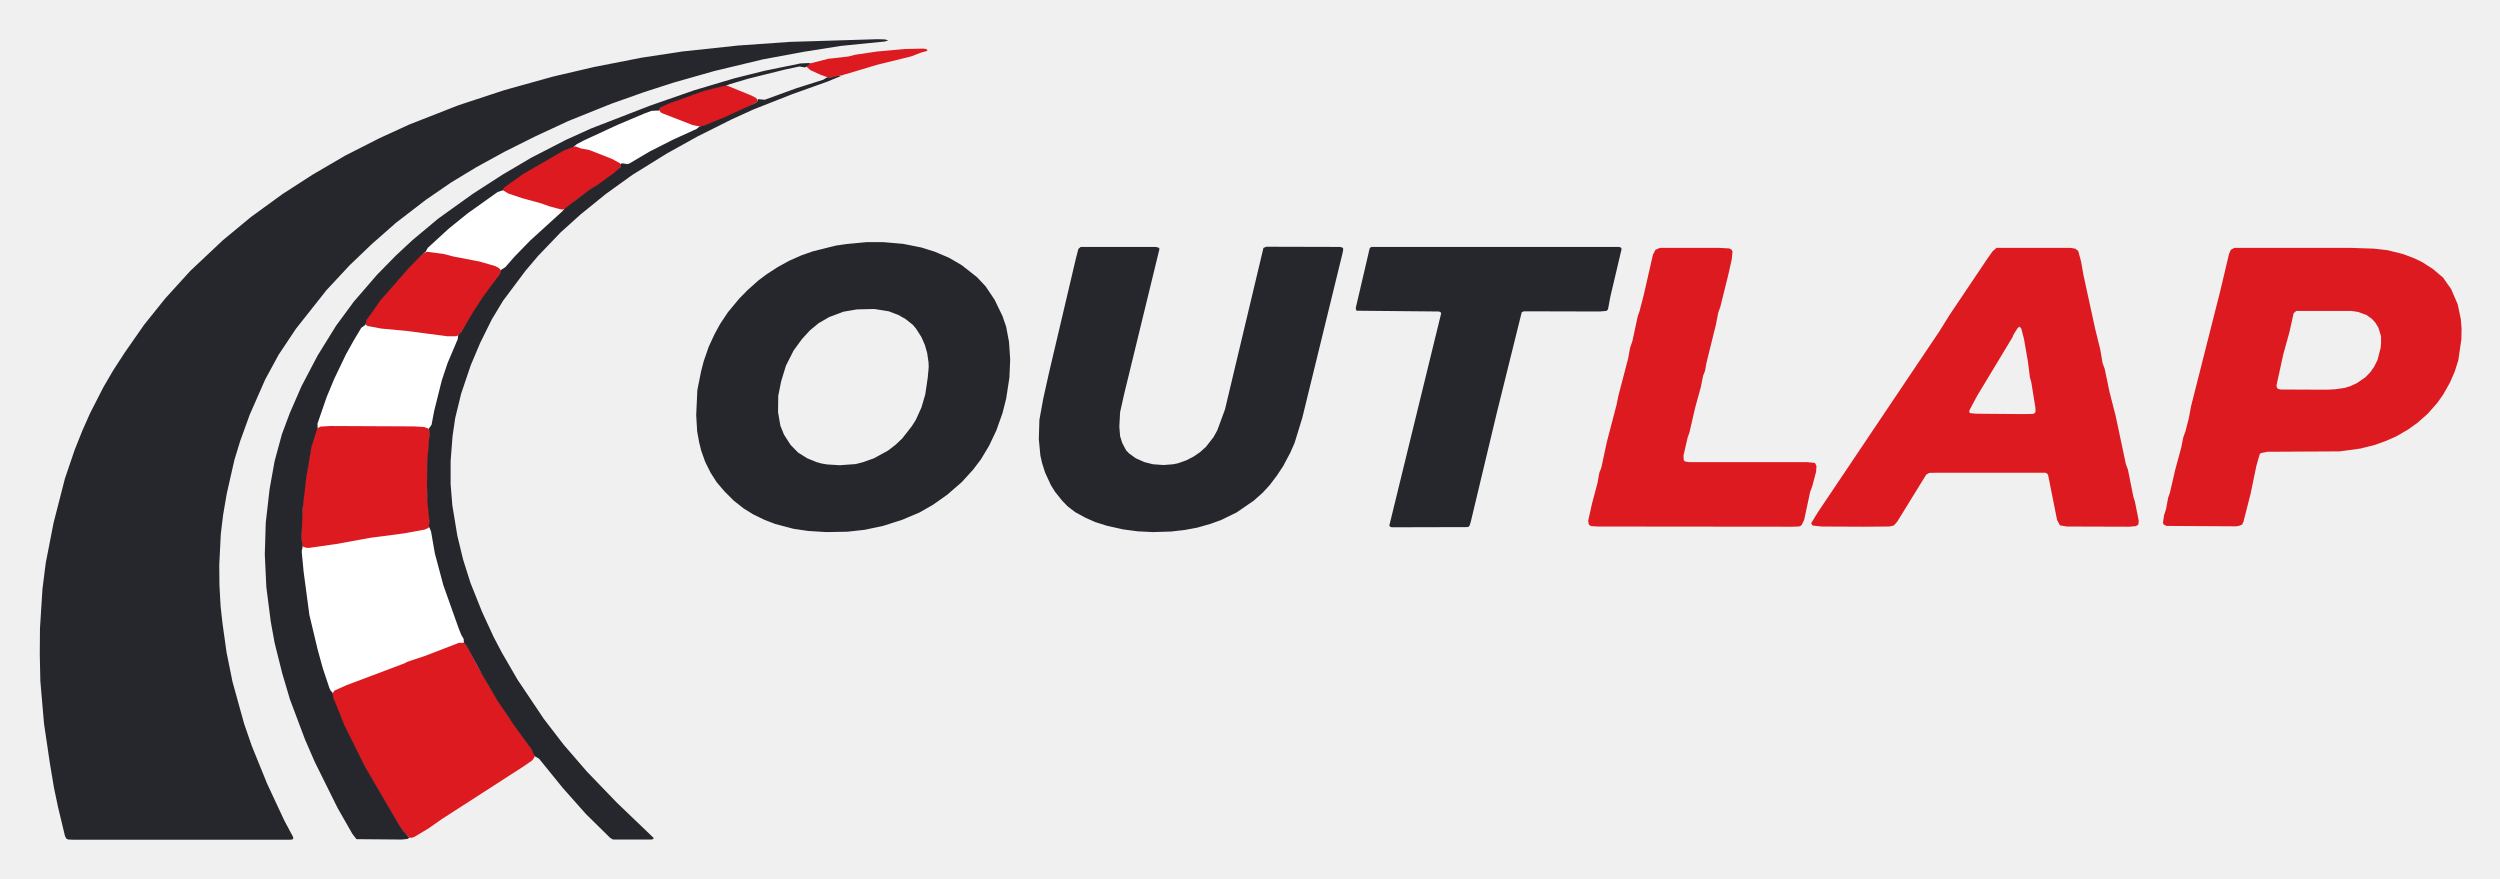
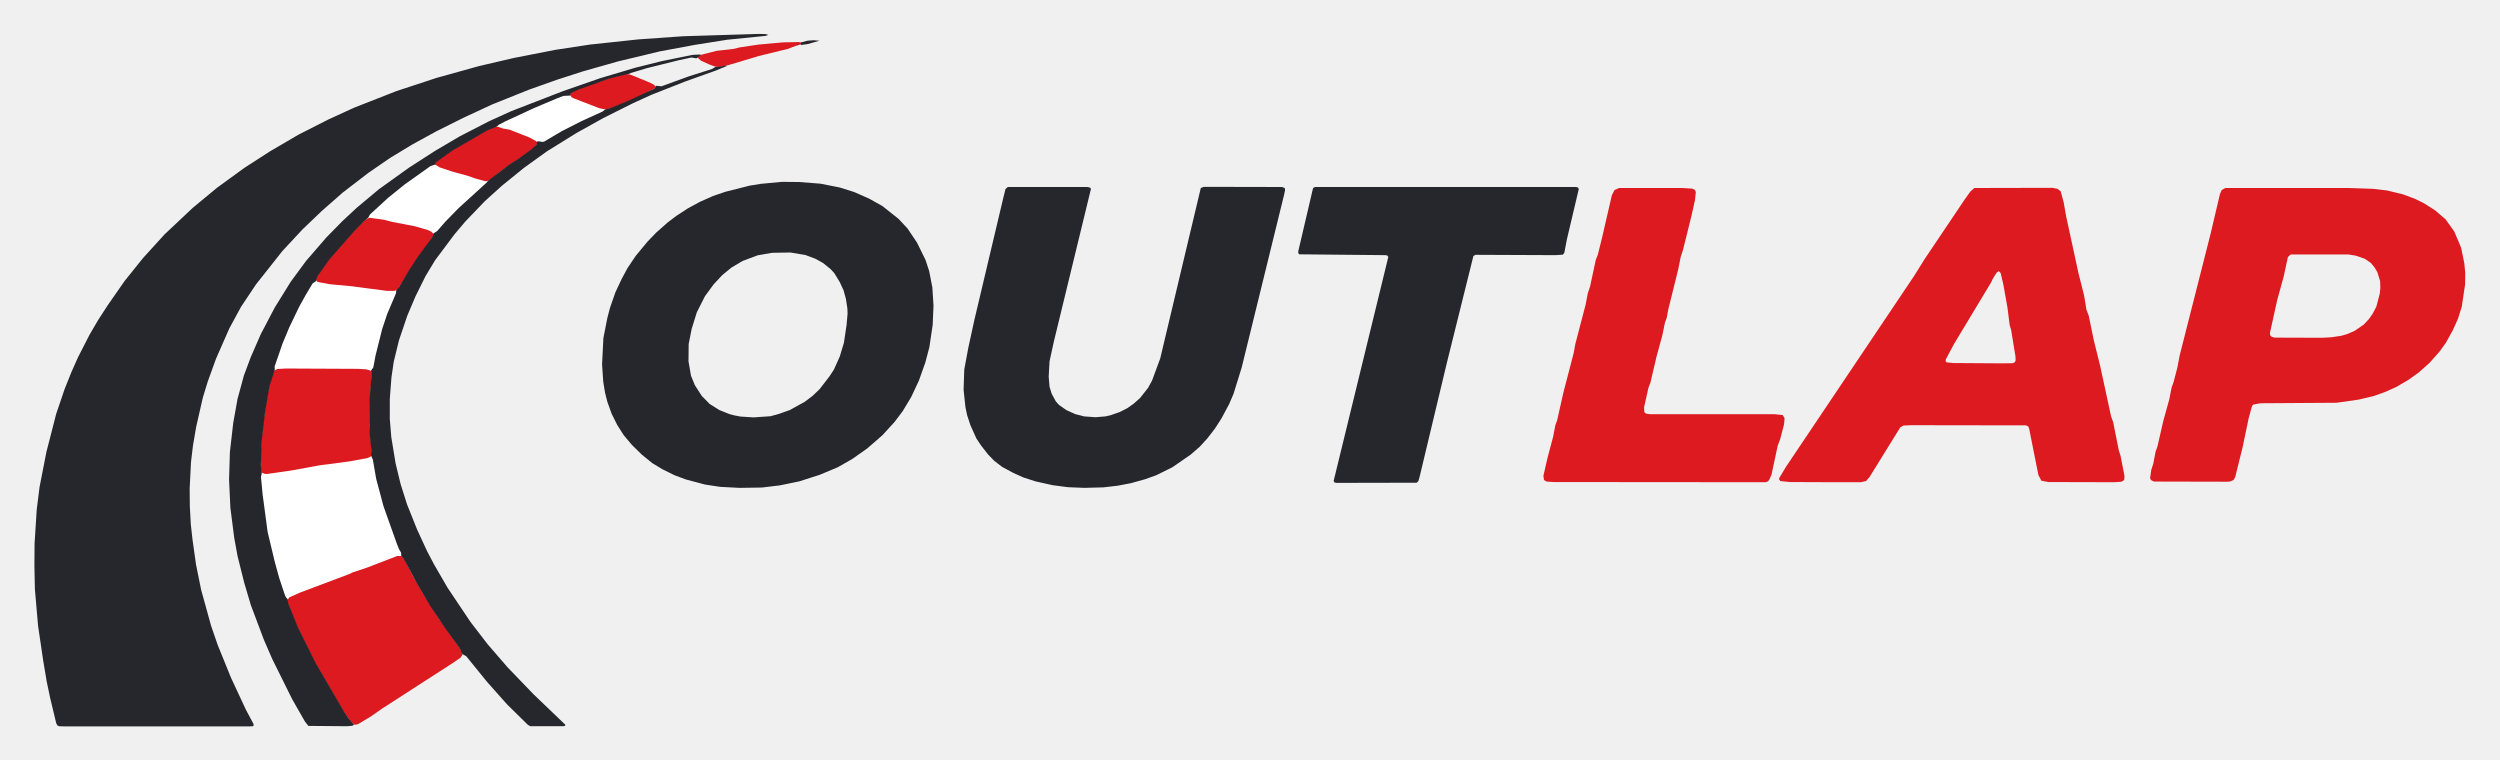
- <svg xmlns="http://www.w3.org/2000/svg" viewBox="0 0 1301 457" role="img" aria-label="Outlap">
+ <svg xmlns="http://www.w3.org/2000/svg" viewBox="0 0 1504 457" role="img" aria-label="Outlap">
  <path fill="#FFFFFF" fill-rule="evenodd" d="M374.8 44.5L376 44.3L376.2 45.5L375 45.7L374.7 45.5ZM372.2 45L374 44.8L374.3 45L374.2 46L372.5 46.3L370.5 47.2L367 47.8L364 49.2L363 49.3L361.5 50.2L358 50.8L356.5 51.7L352.5 52.8L345 56.3L344.4 57L344.8 58L347.5 59.2L348.5 59.3L351 60.7L354 61.3L356 62.7L362 64.7L365 64.7L367 64.2L368.5 63.3L371.5 62.7L373.5 61.3L375 61.2L376.5 60.3L377.5 60.2L378.5 59.3L380.5 58.7L383 57.3L384 57.2L386 56.2L387 55.3L388.5 55.3L388.7 56.5L383.5 59.2L382.5 59.3L378 61.7L375.5 62.3L372 64.2L370.5 64.3L368 65.7L365 66.3L364 67.2L360 69.2L359 69.3L353.5 72.2L352.5 72.3L351.5 73.2L350.5 73.3L344.5 76.3L343.5 77.2L342.5 77.3L338.5 79.3L337.5 80.2L335 81.3L334 82.2L330 84.3L327.5 86.2L325.5 86.2L324.5 85.8L324.2 87L321 90.2L318.5 91.8L317 93.2L315.5 93.8L313.5 95.7L311 96.8L309.5 98.2L308 98.8L306.5 100.2L304.5 101.3L304 102.2L302.5 102.8L301 104.2L300.5 104.3L298 106.7L295.5 108.3L292.7 111L291.8 111.5L282.7 120L281.2 121L267.5 134.8L267.2 135.5L264.5 138.3L263.5 139.7L261.3 141L261.2 143L259.3 145L257.2 148.5L252.3 154.5L250.7 157.5L249.3 159L247.7 162L246.3 163.5L245.2 166L243.3 168.5L241.7 172L238.8 175.5L238.7 177.5L237.3 180L236.2 183.5L235.3 184.5L235.2 185.5L233.3 189.5L233.2 191L232.3 192.5L231.3 195.5L231.2 197L230.3 198.5L230.2 200L229.3 202L229.2 204L228.3 206L228.2 208L227.3 210.5L227.2 212.5L226.3 214.5L226.2 217L225.3 219.5L225.2 222L224.3 223L224 229.2L222.8 229L222.7 225L222.2 224L220 222.8L188.5 222.7L187 222.3L186 222.7L184.5 222.7L183 222.3L169 222.3L166.5 223.3L165.3 224.5L165.2 226L164.3 227.5L163.3 230.5L163.2 232L162.8 232.5L162.7 234.5L162.3 235L162.2 237.5L161.8 238L161.7 240L161.3 240.5L160.7 245.5L160 245.7L159.3 245.5L159.3 242.5L159.7 242L160.3 237.5L160.7 237L160.8 235L161.2 234.5L161.3 231.5L162.7 228L162.8 226.5L163.7 225L163.8 223.5L164.2 223L164.3 220.5L167.3 211.5L168.2 210L169.3 206L170.2 204.5L170.3 203.5L171.2 202L172.3 198.5L180.3 182L181.2 181L186.3 171.5L187.5 169.8L189.2 168.5L189.8 166L193.2 161.5L193.8 160L195.7 158L197.5 155.3L200.2 152.5L202.3 149.5L204 148.2L204.5 147.3L212 139.2L212.8 138L219.3 131.5L220.5 130.7L221.8 128.5L222.7 128L228.3 122.5L229.2 122L236.3 115.5L245.5 108.3L247.5 107.2L251 104.3L258.5 99.3L260.5 98.7L260.8 97.5L261.5 96.8L262 96.7L263.5 95.3L265 94.7L270 90.8L273 89.2L274 88.3L276.5 87.2L278 85.8L281.5 84.2L282.5 83.3L288 80.7L289 79.8L291.5 78.7L293.5 77.3L294.5 77.2L295.5 76.3L297 76.2L298 75.7L299.5 74.3L300.5 74.2L301.5 73.3L302.5 73.2L303.5 72.3L304.5 72.2L305.5 71.3L306.5 71.2L307.5 70.3L308.5 70.2L312 68.3L313 68.2L318.5 65.3L319.5 65.2L323 63.3L324 63.2L327.5 61.3L331 60.2L337.5 57.3L341 57.2L342.2 56.5L342.5 55.3L343.5 55.2L347 53.3L350.5 52.2L352 51.3L359.5 48.8L361 48.7L362.5 47.8L367 46.3L368.5 46.2L369 45.8L370.5 45.7ZM298 77.3L294 78.8L288 82.7L286 83.3L281.5 86.2L280.5 86.3L278 88.2L272.5 91.3L271 92.7L267.5 94.8L262.9 98.5L265.5 100.2L271 101.8L272.5 102.7L274.5 102.8L279.5 104.7L283.5 105.3L286.5 106.7L288 106.8L288.5 107.2L290 107.3L292.5 108.2L297 105.2L299.5 102.8L300 102.7L305.5 98.3L308 97.2L310 95.3L311 95.2L314.5 92.3L316 91.7L318 89.8L318.7 89.5L321.7 86.5L321.7 85.5L320.5 84.8L319.5 84.7L318.5 83.8L316.5 82.8L314 82.2L310 80.3L308.5 80.2L306.5 78.8L305 78.3L302 78.2L300 77.3ZM223 131.8L221.5 132.3L220 133.3L218 135.7L217.5 135.8L216 137.3L215.5 138.2L214.2 139L213.5 140.2L210.3 143.5L210 144.2L208.8 145L208.7 145.5L206 148.3L205.5 149.2L198.5 156.8L195.3 161L193.7 164L192.3 165.5L191.3 167.5L191.8 168.5L193 169.2L197.5 169.8L198 170.2L206 170.8L207 171.2L212 171.3L212.5 171.7L219 172.3L219.5 172.7L222 172.8L222.5 173.2L229 173.3L229.5 173.7L232 173.8L233 174.2L237 174.2L239 172.7L241.8 167.5L243.7 165L244.3 163.5L246.7 160.5L247.8 158L249.2 156.5L250.3 154L252.2 152L253.3 150L256.7 146L257.3 144.5L258.7 143L259.7 141.5L259.7 141L257.5 139.3L255 138.3L253 138.2L251 137.3L247.5 136.7L247 136.3L244.5 136.2L240.5 134.8L234.5 134.2L230.5 132.8L228 132.7L227 132.3L224 132.2ZM222.3 230L223.5 229.7L223.7 230.5L223.7 234.5L223.3 235.5L223.2 243L223 243.7L222.5 243.7L222 243.7L221.8 243L221.8 235.5L222.2 234.5ZM158.8 247L159.5 246.8L160.2 247L160.2 250.5L159.8 251.5L159.2 256.5L158.5 256.7L157.8 256.5L157.8 254L158.2 253L158.3 250.5L158.7 250ZM221.3 248L222.5 247.8L222.7 248.5L222.8 257.5L223.2 259L223.2 264L223 264.8L222.5 264.8L221.8 264.5L221.7 259L221.3 257.5ZM157.3 258.5L158 258.3L158.7 258.5L158.5 262.2L157.3 262ZM156.8 263.5L158 263.3L158.2 264L158.2 270.5L157.8 272L157.8 282.5L158.3 283.5L159.5 284.2L162 284.2L162.5 283.8L164.5 283.7L165 283.3L168.5 283.2L169 282.8L172.5 282.7L173 282.3L175.5 282.2L176 281.8L178 281.7L178.5 281.3L182.5 281.2L183 280.8L185 280.7L185.5 280.3L188 280.2L188.5 279.8L190.5 279.7L191 279.3L198 278.7L198.5 278.3L200.5 278.2L203 277.3L208 277.2L208.5 276.8L213.5 276.2L216 275.3L219.5 275.2L222.5 273.7L222.8 270L223.5 269.8L224.2 270L224.3 275L225.2 276.5L225.3 280L225.7 280.5L225.8 282.5L226.2 283L226.3 285L226.7 285.5L226.8 287.5L227.2 288L227.3 290L228.2 292L228.3 294L229.2 296L229.3 297.5L230.2 299.5L230.3 301L231.2 303L231.3 304.5L232.2 306L232.3 307.5L233.3 310.5L235.2 314.5L235.3 316L236.2 317.5L236.3 318.5L237.2 320L237.3 321.5L240.2 328L240.3 329.5L241.7 331.5L242.2 332.5L242.3 334L243.7 335.5L248.8 346L250.2 347.5L250.3 348.5L252.7 352L254.3 355.5L256.2 358L256.3 359L257.7 360.5L258.3 362L260.7 365.5L261.3 367.5L262.2 368L262.3 368.5L264.2 370.5L264.3 371.5L266.2 373.5L267.8 376.5L271.7 381.5L272.3 383L276.7 388.5L278.2 391L278 392.2L277 392.2L276.5 391.7L273.7 387.5L271.8 385.5L270.2 382.5L266.3 377.5L264.7 374.5L263.3 373L262.7 371.5L261.3 370L260.7 368L259.8 367.5L258.3 365.5L257.2 363L255.8 361.5L252.2 354.5L250.3 352L248.7 348.5L245.8 344L244.3 341L243.7 339L242.8 338L242 336.3L240.5 335.3L239 335.3L237.5 336.2L234.5 336.8L233.5 337.7L229.5 338.8L227 340.2L224.5 340.8L222 342.2L220.5 342.3L217.5 343.7L213 344.8L211 346.2L209.5 346.3L203 349.2L197.5 350.8L195 352.2L192 352.8L190 354.2L186 355.3L184.5 356.2L182 356.8L180.5 357.7L179.5 357.8L178 358.7L176 359.3L174.3 360.5L174.3 363L175.3 366L176.2 367.5L176.3 368.5L177.7 371L178.3 373.5L179.7 376L179.8 377L181.2 379L182.2 381L182.3 382.5L183.2 383.5L184.8 387L185.7 388L186.7 390L186.8 391L187.7 392L190.2 397L190.3 398L191.7 399.5L192.3 401.5L193.7 403.5L195.3 407L197.7 410.5L200.3 415.5L205.7 423.5L206.3 425.5L207.2 426.5L207.7 428L207.5 428.7L206.5 428.7L206 428.2L204.2 424.5L202.3 422L201.2 419.5L199.8 418L199.2 416.5L197.3 414L195.7 410.5L194.8 409.5L193.2 406L192.3 405L190.2 400.5L189.3 400L189.2 399L184.2 389L183.3 388L183.2 387L182.3 386L181.3 384L181.2 383L178.3 377.5L178.2 376.5L176.3 373L175.2 369.5L172.3 363L172.2 360.5L171.3 359.5L170.3 357.5L170.2 356L169.3 354.5L168.3 351.5L168.2 350L167.3 348.5L167.2 347L165.3 341.5L165.2 339.5L164.3 337.5L163.2 332L162.3 329.5L162.2 328L161.3 326L161.2 323.5L160.3 321L160.2 318L159.8 317.5L159.7 315.5L159.3 315L158.7 308L158.3 307.5L158.2 303.5L157.8 303L157.7 299.5L157.3 298.5L157.2 293.5L156.8 293L156.7 289L156.3 288L156.3 285.5L156.7 284.5L156.3 283L156.2 272.5L156.7 270.5ZM222.3 265.5L223 265.2L223.7 265.5L223.5 268.7L222.3 268.5Z" />
  <path fill="#DD1A1F" fill-rule="evenodd" d="M471 25.5L480.5 25.3L481.9 25.5L482.6 26L482.5 26.5L479.5 27.3L474 29.4L456.5 33.7L440.5 38.5L433 40.4L430 40L427 38.9L421.7 36.5L419.5 34.5L420 33.8L422 32.9L431 30.6L441.5 29.4L445 28.5L456.5 26.8ZM376 44.5L379 44.8L391 49.7L393.5 51L394.2 52L394.1 53L385.5 57.7L377.5 61.2L367.9 65L364.5 65.9L360.5 65.1L344.8 59L343.9 58.5L342.8 57L342.6 56.5L343.2 56L346.9 54L352.5 51.7L361.5 48.9L366.5 47ZM297.6 76.5L299.5 76.2L302.5 77.3L306.5 78L318.5 82.7L322.7 85L323.2 86L323 87L321 89.2L316.8 92.5L313 95.2L307 98.8L300 104L298 105.8L294.5 108.4L293 109L292 109L286 107.4L281.5 105.8L272 103.2L264.5 100.7L261.7 99L261.5 98.5L262 97.4L272.4 90L293.4 78ZM222.1 131L231 132.2L236 133.5L249.5 136.1L257.5 138.4L259.5 139.4L260.6 140.5L260.7 141.5L260.4 142.5L257 147.5L251.2 155L239.5 173.8L237.5 175L232.8 175L211.5 172.2L198.5 171L191.5 169.7L190.5 169.2L190.1 168L190.8 166L194.7 160L198 155.8L214 137.7L219.5 132.4ZM166.8 222L172 221.7L215.5 221.9L220.5 222.2L223 223L223.7 225L222.6 240L222.4 250.5L222.4 256.5L223.6 271L223.5 273.5L223 274.7L221 275.6L210 277.6L192.5 279.9L175 283.1L161 285.1L159.5 285.1L157.7 284.5L157.1 283.5L156.7 280.5L156.9 272.5L158 256.5L159.9 243.5L161.8 232.5L163.4 227L164.9 223ZM238.9 334.5L241.5 334.5L243.1 336L248 345.7L254.2 356.5L264.3 372.5L276.8 390L278.1 392.5L278.2 394L277 395.7L272.2 399L230 426.2L223 431.1L215.5 435.6L214 436L213 435.9L210.5 433.5L206.5 427.8L190 399.5L179 377.5L174 365.5L173 362.5L173 361L174 359.4L180.5 356.5L210.5 345.2L212 344.4L221 341.4Z" />
-   <path fill="#DD1A1F" fill-rule="evenodd" d="M863.8 129L895 129L900 129.3L901.2 130L901.6 131L901.2 135L899.4 143L895.3 159.5L894.1 163L893 168.8L888 189L887.3 193L886.3 195.5L885.1 201.5L882.2 212L879.2 225L878.3 227.5L876.1 237L876.2 239.5L877 240.2L879 240.5L940.5 240.5L944.5 240.9L945.3 242.5L945.1 245.5L943.1 253L942 256L938.9 270.5L937.7 273L937 273.7L936 274L932.5 274.1L831.5 274L828 273.8L826.8 273L826.5 271L828.5 262L831.3 251.5L832.3 246L833.3 243.5L836.2 230L841.3 210.5L842.2 206L847.3 186.5L848.3 181L849.5 177.5L852.3 164.5L853.2 162L855.4 153.5L860.2 132.5L861.5 130ZM1039 129L1077.5 129L1080 129.4L1081.5 130.6L1083 136.1L1084.2 143L1090.3 171L1093 182L1094.2 189L1095.3 192L1097.8 204L1101 216.5L1106.3 241.5L1107.4 244.5L1110.2 258.5L1111 261L1113 271L1112.8 273L1111.5 273.8L1108 274.1L1075.5 274L1072 273.4L1070.5 270.6L1065.9 247.5L1065.5 246.6L1064.5 246L1008 246L1004 246.1L1002.4 247L987.3 271.5L985.5 273.5L983 274L970 274.1L948 274L943.3 273.5L942.6 272.5L942.7 272L946 266.6L1009.2 172.5L1014.5 164L1034.3 134.5L1037 130.7ZM1162.8 129L1223.5 129L1235.5 129.4L1242.5 130.2L1250.5 132.2L1256.6 134.5L1260.5 136.4L1266.1 140L1271.4 144.5L1275.6 150.5L1279 158.4L1280.6 166L1281 171L1280.9 176.5L1279.3 187.5L1277.4 193.5L1275 199L1271.5 205.2L1268.5 209.5L1263.5 215.2L1258.1 220L1253.2 223.5L1247 227.1L1241.5 229.5L1236 231.5L1228.5 233.4L1217.5 234.9L1180 235.1L1176.5 235.8L1175.9 236.5L1174.2 242.5L1171.2 257L1167.5 271.5L1166.8 273L1165 273.7L1163.5 273.9L1127.5 273.7L1126 273L1125.6 272L1126.2 268L1127.2 265L1128.3 259L1129.2 256.5L1132.1 244L1135.1 233L1136.2 227.5L1137.3 224.5L1139.1 217.5L1140.2 211.5L1155.4 151.5L1160 132.1L1160.9 130ZM1195 161.8L1193.6 163L1191.5 172.5L1188.2 184.5L1184.7 200.5L1184.8 201.5L1185.5 202.4L1187 202.7L1210.5 202.8L1215 202.6L1220 201.9L1223 201L1226.5 199.4L1231 196.3L1233.5 193.7L1235.4 191L1237.2 187.5L1238.9 181L1239.1 178.5L1239.1 175L1237.7 170.5L1236.2 168L1234.4 166L1231.5 163.9L1227 162.3L1223.5 161.8ZM1051 170L1050 170.7L1047.9 174L1047.3 175.5L1028.9 206L1024.9 213.5L1024.8 214.5L1025.3 215L1028.5 215.3L1053 215.5L1058 215.4L1059 214.9L1059.3 214L1059.2 212L1057.1 199L1056.4 196.5L1055.3 188L1053.3 176.5L1051.9 171Z" />
-   <path fill="#26272D" fill-rule="evenodd" d="M411 21.8L456.5 20.4L460.5 20.5L462.3 21L460.5 21.6L437.5 23.9L418 27L397 30.9L371.6 37L350.5 43L335 48L318.1 54L295.7 63L278.5 71L262.5 79L247.9 87L234.7 95L221.6 104L206 116L193.5 127L182 138L169.9 151L154 171.1L145 184.6L138 197.5L130 215.7L125 229.5L122 239.3L118 256.9L116.1 268L114.9 278L114.1 294L114.2 304.5L114.8 315.5L115.8 324.5L117.9 339.5L121 354.8L127 376.5L131 388.1L139 407.8L148 427.1L152.5 435.5L152.6 436.5L152 436.9L150.5 437L38.5 437L35.5 436.9L34.5 436.4L33.8 435L30.2 420L28.1 410L26 397.5L22.9 376.5L21 354.5L20.7 340.5L20.8 327L22.1 306.5L23.8 293L27.9 272L33.8 249L38.9 234L42.9 224L46.9 215L53.8 201.5L59 192.6L64.9 183.5L75 169L86 155.3L99 141L116 125L130.5 113L147 101L162.5 91L179.6 81L197.5 71.9L213 64.8L238.5 54.8L262.5 46.9L288 39.8L309 34.9L334 30L355 26.8L384 23.7ZM416.6 33L421 32.8L421.8 33L419 35.1L416 34.6L408.5 36.2L389.2 41L379.5 43.9L378 44.6L376 44.9L366.5 47.3L348 53.9L343.6 56L343.1 56.5L343 57.5L339 57.7L335.5 59L321.3 65L304 73L300.2 75L298.5 76.4L293.5 78.3L272.5 90.4L262.5 97.5L262 98L261.8 99L259 99.9L243.4 111L233.5 119L222.6 129L221.5 131L219 133.1L213.2 139L198 156.3L190.8 166.5L190.2 169L188 170.6L184 177.3L180 184.5L174 197L170 206.6L165.2 220.5L165.3 222.5L162.1 232.5L159.4 248.5L157.6 264L156.9 280L157.5 284.5L157 287L158 297.5L161 320L165.3 338L168 347.8L171.4 358L172 359.3L173.1 360.5L173.4 363L179.3 377.5L190 399L207.2 428.5L209.9 432.5L213 436L212 436.6L209 436.9L185.5 436.7L183.4 434L175.7 420.5L163.8 396.5L158.8 385L150.9 364L146.9 350.5L142.9 334.5L140.9 323.5L138.6 305.5L137.8 288.5L138.3 272L140.3 254.5L142.9 240L146.7 226L150.8 215L156.9 201L165.3 185L174.9 169.5L184.1 157L196.2 143L206 133L214.6 125L228 113.8L246 100.9L261.5 90.9L276.6 82L294.5 72.8L307.5 66.9L338.5 54.9L361.2 47L382 40.8L398 36.8ZM437.9 39L438.5 38.9L439.1 39L438 39.2ZM435.8 39.5L437.8 39.5L430.5 42.5L412.3 49L392 57L381 62L363 71L347 79.9L329.1 91L315.2 101L302 111.7L291.7 121L280 133.2L273.4 141L261.8 156.5L256 166.1L250 178.2L245 190L240 204.8L236.9 217.5L235.5 227L234.5 240L234.5 252L235.4 263L238 278.8L241 291.2L244.9 303.5L250.9 318.5L256.9 331.5L261.1 339.5L269.2 353.5L283 374.1L293.3 387.5L305.4 401.5L321 417.7L340.1 436L340 436.6L339 436.9L319 436.9L317.5 436L305 423.7L293 410.2L280.5 394.8L278.2 393.5L276.6 390L267.5 377.5L258.8 364.5L251.1 351.5L242.8 336L241.4 334.5L241.3 332.5L240.1 330.5L238.7 327L230.7 304.5L226.3 288L224.3 276.5L223.2 274L223.4 271L222.4 261L222.2 253L222.3 240.5L223.5 225.5L223.2 223L224.6 221L225.9 214L229.9 198L232.9 189L238.2 176.5L238.4 174.5L239.9 173L245.8 163L251 154.9L260.2 142.5L260.7 140.5L263 139L267.8 133.5L276 125.1L292.6 110L293.9 108.5L306.5 98.9L311.5 95.8L319.5 90L322.9 87L323 85.2L324 85L326.5 85.4L327.5 85.1L338 78.9L350 72.8L362.5 67.1L364 65.9L367.5 64.9L377.5 60.8L393.3 53.5L394 53L394.5 51.6L398 51.9L414.5 45.9L428.4 41.5L430.5 40.2L433 40.2Z" />
-   <path fill="#26272D" fill-rule="evenodd" d="M451 126L459.5 126L470 126.9L479.5 128.8L486.5 131L494 134.2L500.5 138L508.5 144.3L512.9 149L517.6 156L521.7 164.5L523.6 170L525.1 178L525.7 187L525.3 196.5L523.6 207.5L521.7 215L518.5 224L514.7 232L510.5 239L506.5 244.3L500.5 250.9L493 257.4L485.5 262.7L478.5 266.7L469.5 270.5L459.5 273.7L450 275.7L441 276.7L430 276.9L420.5 276.3L413 275.2L403.5 272.7L398 270.6L392 267.7L387 264.6L381.8 260.5L377 255.7L373 251L369.8 246L367 240.4L364.9 234.5L363.8 230L362.8 224.5L362.3 216L362.9 203L364.9 193L366.2 188L368.8 180.5L371.8 174L374.8 168.5L378.8 162.5L384.6 155.5L389 151L394.6 146L399 142.7L404.7 139L410.5 135.8L417 132.9L423 130.8L435 127.8L440.5 127ZM562.4 128.5L601.5 128.5L603 128.9L603.4 129.5L585 205.1L582.9 214.5L582.5 222L582.9 227L584 230.5L586 234.3L587.6 236L591.1 238.5L595.6 240.5L600 241.6L605.5 242L610.5 241.6L613 241.1L617.5 239.5L621.3 237.5L624.5 235.3L627.6 232.5L631.5 227.5L633.5 223.9L637.5 213L657.5 129L659 128.4L697.5 128.5L698.9 129L699 130L698.6 132L677.7 217.5L673.7 230.5L671.5 235.5L667.8 242.5L664.5 247.5L660.7 252.5L657 256.5L652.5 260.5L643.5 266.7L635.5 270.6L630 272.6L623 274.6L616.5 275.8L609.5 276.6L600 276.9L592 276.5L584.5 275.5L576 273.6L570 271.7L565 269.5L559.5 266.5L555.6 263.5L552.7 260.5L549.1 256L546.9 252.5L543.9 246L542.3 241L541.4 237L540.6 228.5L540.9 218.5L542.9 207.5L545.9 194L559.9 134.5L561.2 129.5ZM713.8 128.5L842.5 128.5L843.5 128.8L843.9 129.5L838 154.5L836.8 161L836 161.8L832.5 162.1L793 162L791.9 162.5L778.9 215L765.4 271.5L764.8 273.5L764 274.3L724.5 274.4L723.5 274.2L723 273.5L750 163L749.5 162.3L748.5 162.1L706 161.7L705.6 161L705.6 160L711.9 133L712.7 129.5L713 128.9ZM446 161L439 162.2L431.5 165L426 168.2L421.5 171.9L417.3 176.5L413 182.4L409 190.3L406.5 198.5L405 206L404.9 214.5L406.1 221.5L408 226.2L411.4 231.5L415.3 235.5L420.1 238.5L425 240.5L427.5 241.2L430.5 241.7L437 242.1L445.3 241.5L449.2 240.5L454.8 238.5L462.1 234.5L466 231.5L469.5 228.2L474.5 221.8L476.6 218.5L479.5 212.1L481.5 205.3L482.8 196.5L483.3 191L483.2 188.5L482.5 183.7L481.3 179.5L479.5 175.4L476.7 171L475 169L471.2 166L467.5 163.9L462.5 162L455 160.8Z" />
+   <path fill="#DD1A1F" fill-rule="evenodd" d="M974.1 113.1L1012.1 113.1L1018.2 113.5L1019.7 114.3L1020.2 115.5L1019.7 120.4L1017.5 130.2L1012.5 150.3L1011.1 154.6L1009.7 161.7L1003.6 186.3L1002.7 191.2L1001.6 194.2L1000.1 201.6L996.6 214.4L992.9 230.2L991.7 233.3L989.1 244.9L989.2 247.9L990.2 248.8L992.6 249.2L1067.7 249.2L1072.5 249.7L1073.6 251.6L1073.3 255.2L1070.9 264.4L1069.5 268L1065.7 285.7L1064.3 288.8L1063.4 289.7L1062.2 290.1L1057.9 290.1L934.7 290L930.4 289.7L928.9 288.8L928.5 286.3L931 275.4L934.4 262.6L935.7 255.8L936.8 252.8L940.5 236.3L946.7 212.5L947.7 207L953.9 183.3L955.2 176.5L956.6 172.3L960 156.4L961.2 153.4L963.8 143L969.7 117.4L971.3 114.3ZM1187.8 113.1L1234.8 113L1237.8 113.6L1239.7 115.1L1241.5 121.7L1243 130.2L1250.4 164.3L1253.8 177.8L1255.2 186.3L1256.6 190L1259.6 204.6L1263.4 219.9L1270 250.4L1271.3 254L1274.7 271.1L1275.7 274.1L1278.1 286.4L1277.9 288.8L1276.3 289.8L1272 290.1L1232.4 290L1228.1 289.2L1226.3 285.8L1220.7 257.7L1220.2 256.6L1218.9 255.9L1150 255.8L1145.1 256L1143.2 257.1L1124.7 287L1122.6 289.4L1119.5 290.1L1103.6 290.1L1076.8 290L1071 289.4L1070.2 288.2L1070.4 287.6L1074.4 280.9L1151.4 166.2L1157.9 155.8L1182.1 119.8L1185.4 115.2ZM1338.8 113.1L1412.9 113.1L1427.6 113.6L1436.1 114.6L1445.9 117L1453.3 119.8L1458.1 122.2L1464.9 126.5L1471.3 132L1476.5 139.3L1480.6 149L1482.5 158.2L1483.1 164.3L1483 171.1L1481 184.5L1478.7 191.8L1475.7 198.5L1471.5 206.1L1467.8 211.3L1461.7 218.2L1455.1 224.1L1449.1 228.4L1441.6 232.8L1434.9 235.8L1428.2 238.2L1419 240.4L1405.6 242.3L1359.8 242.6L1355.6 243.4L1354.8 244.3L1352.8 251.6L1349.1 269.3L1344.7 287L1343.7 288.8L1341.5 289.7L1339.7 289.8L1295.8 289.7L1294 288.8L1293.5 287.6L1294.2 282.7L1295.4 279L1296.8 271.7L1297.9 268.7L1301.4 253.4L1305.1 240L1306.4 233.3L1307.7 229.6L1309.9 221.1L1311.3 213.8L1329.9 140.6L1335.5 116.8L1336.6 114.3ZM1378.1 153.1L1376.4 154.6L1373.9 166.2L1369.9 180.8L1365.6 200.3L1365.7 201.6L1366.6 202.6L1368.4 203.1L1397.1 203.2L1402.5 202.9L1408.6 202L1412.3 200.9L1416.6 199L1422.1 195.2L1425.1 192L1427.4 188.7L1429.6 184.5L1431.7 176.5L1432 173.5L1431.9 169.2L1430.2 163.7L1428.4 160.7L1426.3 158.2L1422.7 155.7L1417.2 153.8L1412.9 153.1ZM1202.5 163.1L1201.2 164L1198.7 168L1197.9 169.8L1175.5 207L1170.6 216.2L1170.5 217.4L1171.1 218L1175 218.4L1204.9 218.6L1211 218.5L1212.2 217.8L1212.6 216.8L1212.5 214.4L1209.9 198.5L1209 195.5L1207.7 185.1L1205.2 171.1L1203.6 164.3Z" />
+   <path fill="#26272D" fill-rule="evenodd" d="M411 21.8L456.5 20.4L460.5 20.5L462.3 21L460.5 21.6L437.5 23.9L418 27L397 30.9L371.6 37L350.5 43L335 48L318.1 54L295.7 63L278.5 71L262.5 79L247.9 87L234.7 95L221.6 104L206 116L193.5 127L182 138L169.9 151L154 171.1L145 184.6L138 197.5L130 215.7L125 229.5L122 239.3L118 256.9L116.1 268L114.9 278L114.1 294L114.2 304.5L114.8 315.5L115.8 324.5L117.9 339.5L121 354.8L127 376.5L131 388.1L139 407.8L148 427.1L152.5 435.5L152.6 436.5L152 436.9L150.5 437L38.5 437L35.5 436.9L34.5 436.4L33.8 435L30.2 420L28.1 410L26 397.5L22.9 376.5L21 354.5L20.7 340.5L20.8 327L22.1 306.5L23.8 293L27.9 272L33.8 249L38.9 234L42.9 224L46.9 215L53.8 201.5L59 192.6L64.9 183.5L75 169L86 155.3L99 141L116 125L130.5 113L147 101L162.5 91L179.6 81L197.5 71.9L213 64.8L238.5 54.8L262.5 46.9L288 39.8L309 34.9L334 30L355 26.8L384 23.7ZM485.7 24.5L489.5 24.2L493 24.5L486 26.5L482.5 27L481.9 27L481.6 26.5L482 25.5ZM479.2 27L480 26.8L480.6 27L479.5 27.3ZM416.6 33L421 32.8L421.8 33L419 35.1L416 34.6L408.5 36.2L389.2 41L379.5 43.9L378 44.6L376 44.9L366.5 47.3L348 53.9L343.6 56L343.1 56.5L343 57.5L339 57.7L335.5 59L321.3 65L304 73L300.2 75L298.5 76.4L293.5 78.3L272.5 90.4L262.5 97.5L262 98L261.8 99L259 99.9L243.4 111L233.5 119L222.6 129L221.5 131L219 133.1L213.2 139L198 156.3L190.8 166.5L190.2 169L188 170.6L184 177.3L180 184.5L174 197L170 206.6L165.2 220.5L165.3 222.5L162.1 232.5L159.4 248.5L157.6 264L156.9 280L157.5 284.5L157 287L158 297.5L161 320L165.3 338L168 347.8L171.4 358L172 359.3L173.1 360.5L173.4 363L179.3 377.5L190 399L207.2 428.5L209.9 432.5L213 436L212 436.6L209 436.9L185.5 436.7L183.4 434L175.7 420.5L163.8 396.5L158.8 385L150.9 364L146.9 350.5L142.9 334.5L140.9 323.5L138.6 305.5L137.8 288.5L138.3 272L140.3 254.5L142.9 240L146.7 226L150.8 215L156.9 201L165.3 185L174.9 169.5L184.1 157L196.2 143L206 133L214.6 125L228 113.8L246 100.9L261.5 90.9L276.6 82L294.5 72.8L307.5 66.9L338.5 54.9L361.2 47L382 40.8L398 36.8ZM437.9 39L438.5 38.9L439.1 39L438 39.2ZM435.8 39.5L437.8 39.5L430.5 42.5L412.3 49L392 57L381 62L363 71L347 79.9L329.1 91L315.2 101L302 111.7L291.7 121L280 133.2L273.4 141L261.8 156.5L256 166.1L250 178.2L245 190L240 204.8L236.9 217.5L235.5 227L234.5 240L234.5 252L235.4 263L238 278.8L241 291.2L244.9 303.5L250.9 318.5L256.9 331.5L261.1 339.5L269.2 353.5L283 374.1L293.3 387.5L305.4 401.5L321 417.7L340.1 436L340 436.6L339 436.9L319 436.9L317.5 436L305 423.7L293 410.2L280.5 394.8L278.2 393.5L276.6 390L267.5 377.5L258.8 364.5L251.1 351.5L242.8 336L241.4 334.5L241.3 332.5L240.1 330.5L238.7 327L230.7 304.5L226.3 288L224.3 276.5L223.2 274L223.4 271L222.4 261L222.2 253L222.3 240.5L223.5 225.5L223.2 223L224.6 221L225.9 214L229.9 198L232.9 189L238.2 176.5L238.4 174.5L239.9 173L245.8 163L251 154.9L260.2 142.5L260.7 140.5L263 139L267.8 133.5L276 125.1L292.6 110L293.9 108.5L306.5 98.9L311.5 95.8L319.5 90L322.9 87L323 85.2L324 85L326.5 85.4L327.5 85.1L338 78.9L350 72.8L362.5 67.1L364 65.9L367.5 64.9L377.5 60.8L393.3 53.5L394 53L394.5 51.6L398 51.9L414.5 45.9L428.4 41.5L430.5 40.2L433 40.2Z" />
+   <path fill="#26272D" fill-rule="evenodd" d="M470.4 109.4L480.8 109.5L493.6 110.5L505.2 112.8L513.8 115.5L522.9 119.5L530.9 124L540.6 131.7L546 137.5L551.7 146L556.8 156.4L559 163.1L560.9 172.9L561.6 183.9L561.1 195.5L559.1 208.9L556.7 218L552.8 229L548.2 238.8L543.1 247.3L538.2 253.8L530.9 261.8L521.7 269.8L512.6 276.2L504 281.1L493 285.7L480.8 289.6L469.2 292L458.3 293.3L444.9 293.5L433.3 292.9L424.1 291.5L412.5 288.4L405.8 285.9L398.5 282.3L392.4 278.6L386.1 273.5L380.2 267.7L375.3 261.9L371.4 255.8L368 249L365.4 241.8L364 236.3L362.9 229.6L362.2 219.2L363 203.4L365.4 191.2L367 185.1L370.2 175.9L373.9 168L377.5 161.3L382.4 154L389.5 145.4L394.8 139.9L401.7 133.8L407 129.8L413.9 125.3L421.1 121.4L429 117.9L436.3 115.4L450.9 111.7L457.7 110.6ZM606.3 112.5L654.1 112.5L655.9 112.9L656.3 113.7L633.9 205.9L631.4 217.4L630.9 226.6L631.4 232.7L632.7 236.9L635.2 241.5L637.1 243.6L641.5 246.7L646.8 249.1L652.2 250.5L659 251L665.1 250.5L668.1 249.8L673.6 247.9L678.3 245.5L682.1 242.8L685.9 239.4L690.7 233.3L693.1 228.9L698 215.6L722.4 113.1L724.2 112.4L771.2 112.5L772.9 113.1L773.1 114.3L772.6 116.8L747 221.1L742.1 236.9L739.5 243L734.9 251.6L731 257.7L726.3 263.8L721.8 268.7L716.3 273.5L705.3 281.1L695.6 285.9L688.9 288.3L680.3 290.7L672.4 292.2L663.8 293.2L652.2 293.5L642.5 293.1L633.3 291.9L623 289.6L615.6 287.2L609.6 284.5L602.9 280.9L598.1 277.2L594.5 273.5L590.2 268L587.4 263.8L583.8 255.8L581.8 249.7L580.8 244.9L579.7 234.5L580.1 222.3L582.6 208.9L586.2 192.4L603.4 119.8L604.9 113.7ZM791.1 112.5L948.1 112.5L949.3 112.8L949.8 113.7L942.6 144.2L941.1 152.1L940.2 153.2L935.9 153.5L887.7 153.3L886.4 154L870.5 218L854 287L853.3 289.4L852.3 290.4L804.1 290.5L802.9 290.3L802.3 289.4L835.2 154.6L834.6 153.7L833.4 153.5L781.6 153L781 152.1L781.1 150.9L788.8 118L789.8 113.7L790.1 113ZM464.4 152.1L455.8 153.6L446.7 157L440 161L434.5 165.5L429.3 171.1L424.1 178.2L419.2 187.9L416.1 197.9L414.3 207L414.2 217.4L415.7 226L418 231.7L422.2 238.2L426.9 243L432.8 246.7L438.8 249.1L441.8 249.9L445.5 250.6L453.4 251.1L463.5 250.4L468.3 249.1L475.1 246.7L484 241.8L488.8 238.2L493 234.2L499.1 226.3L501.7 222.3L505.2 214.5L507.7 206.2L509.3 195.5L509.9 188.7L509.8 185.7L508.9 179.8L507.5 174.7L505.2 169.7L501.9 164.3L499.7 161.9L495.1 158.2L490.6 155.7L484.5 153.4L475.4 151.9Z" />
</svg>
